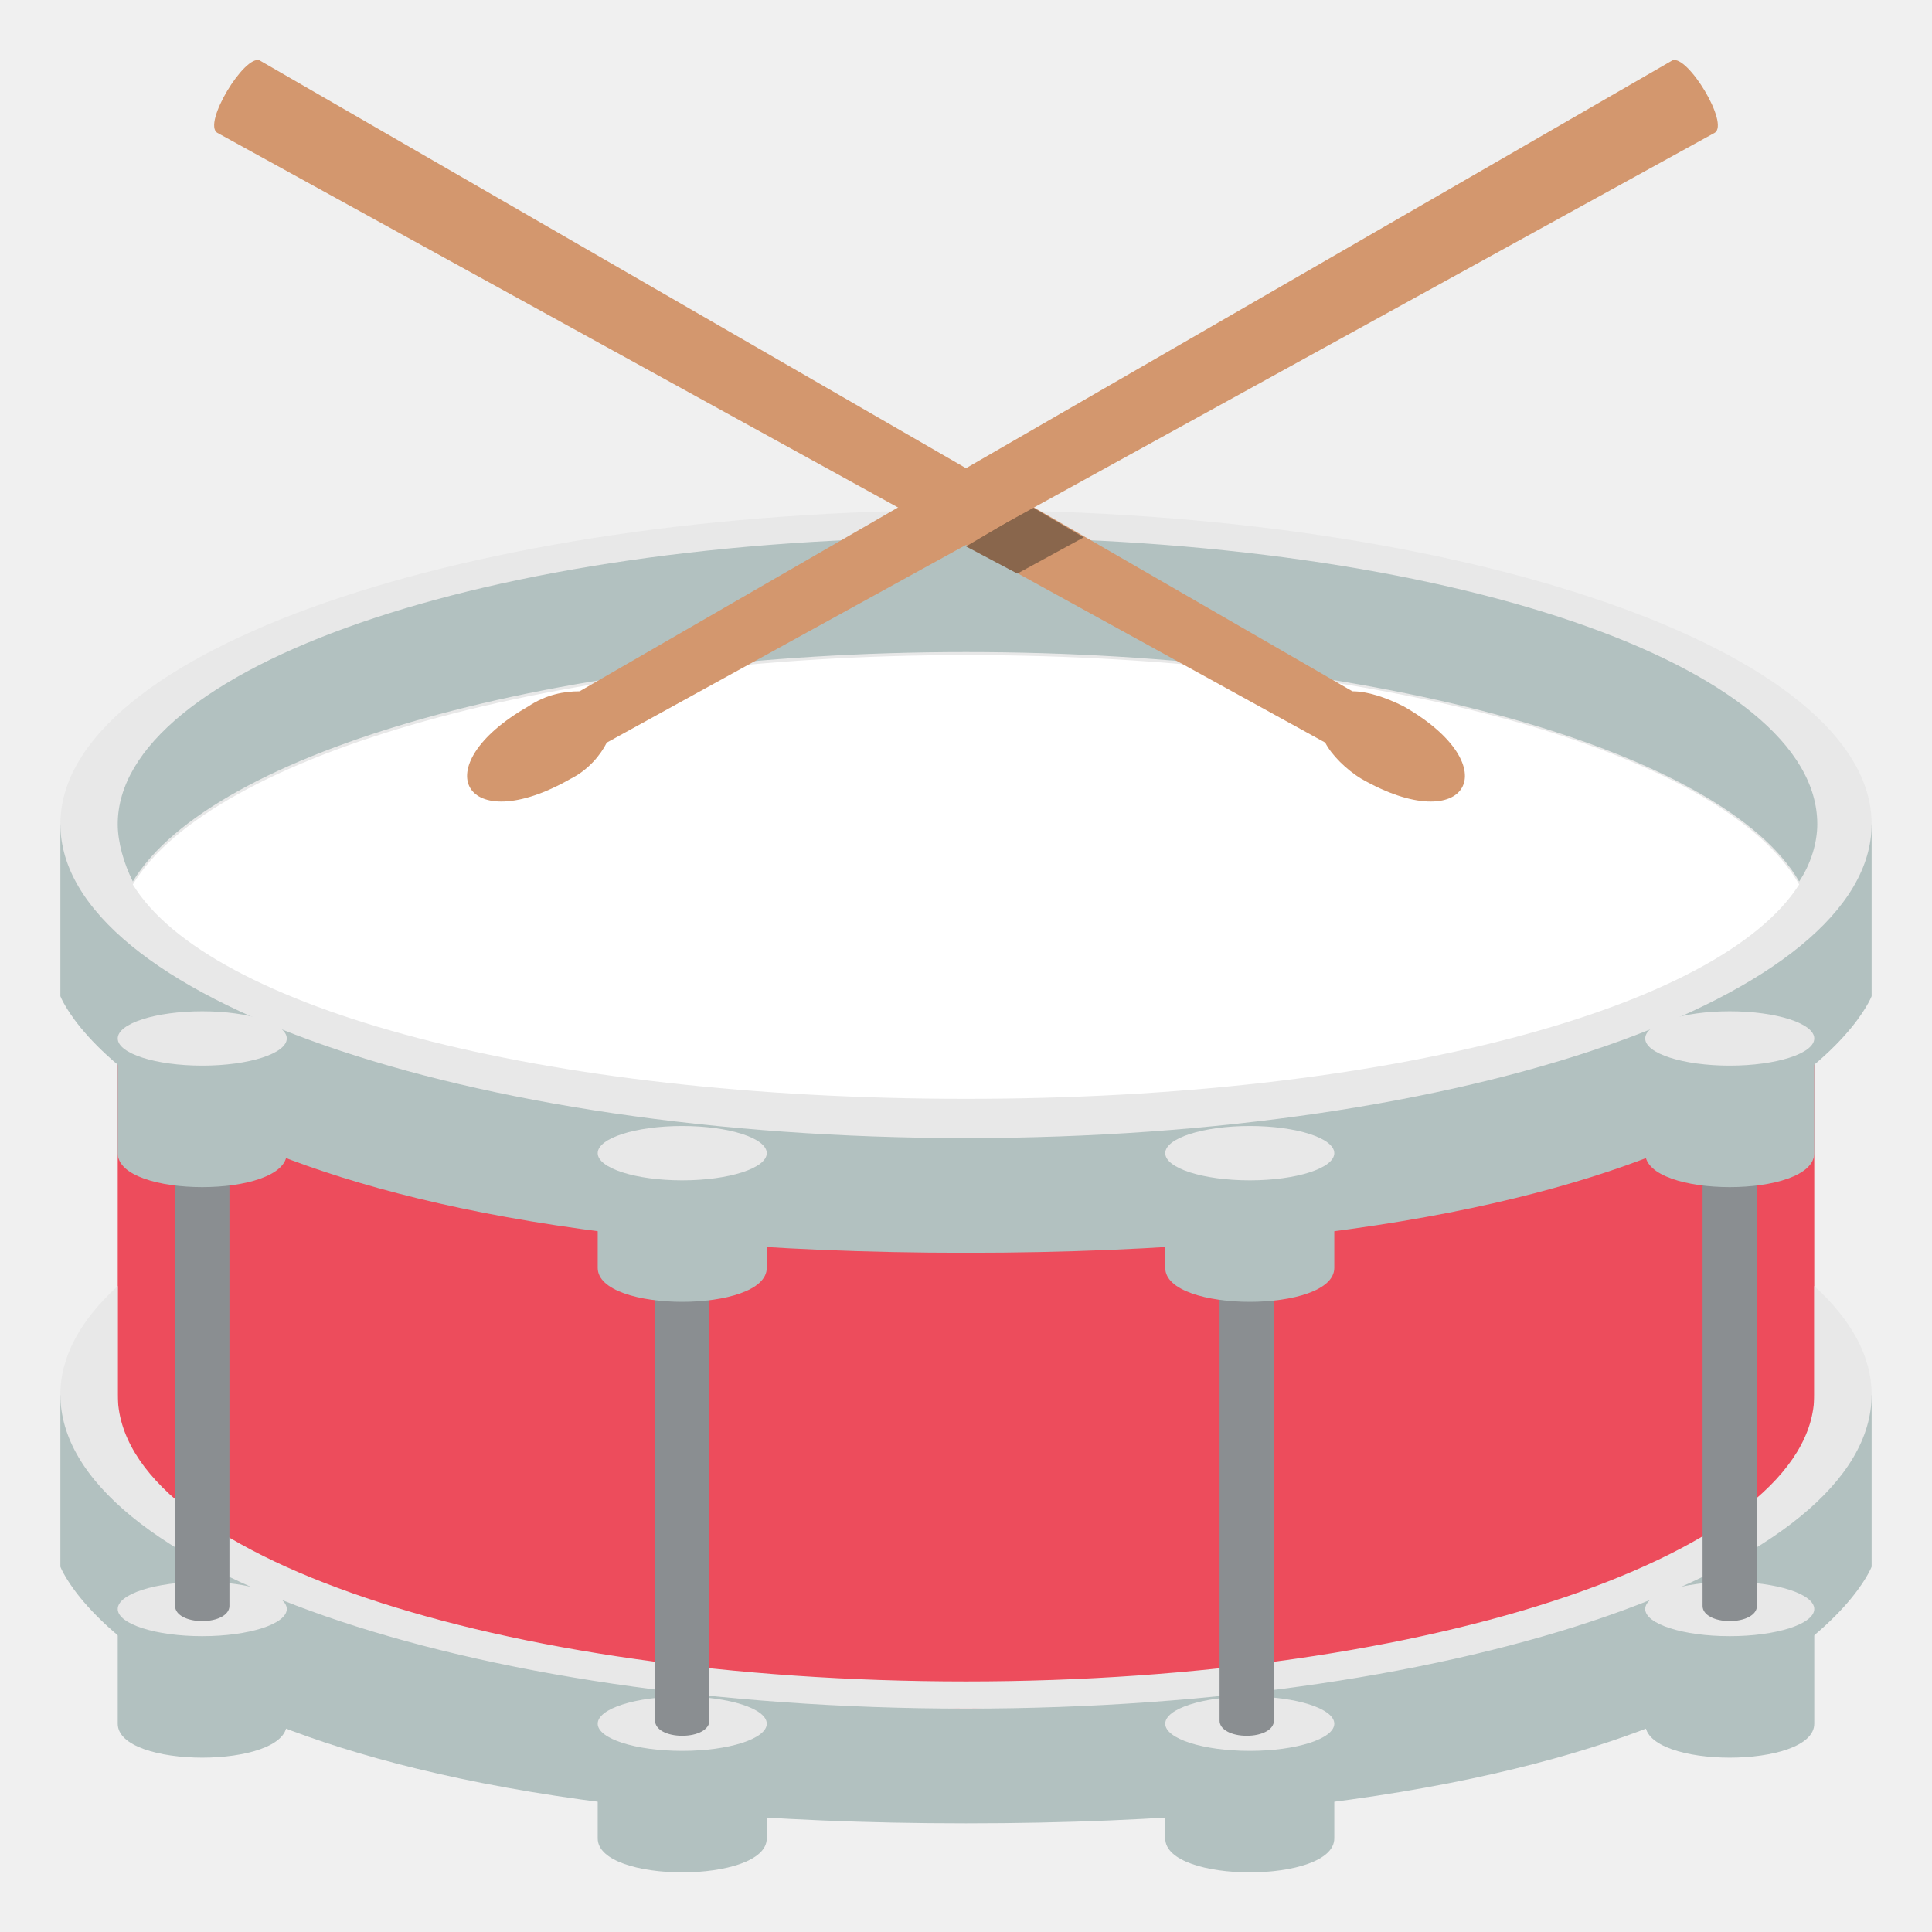
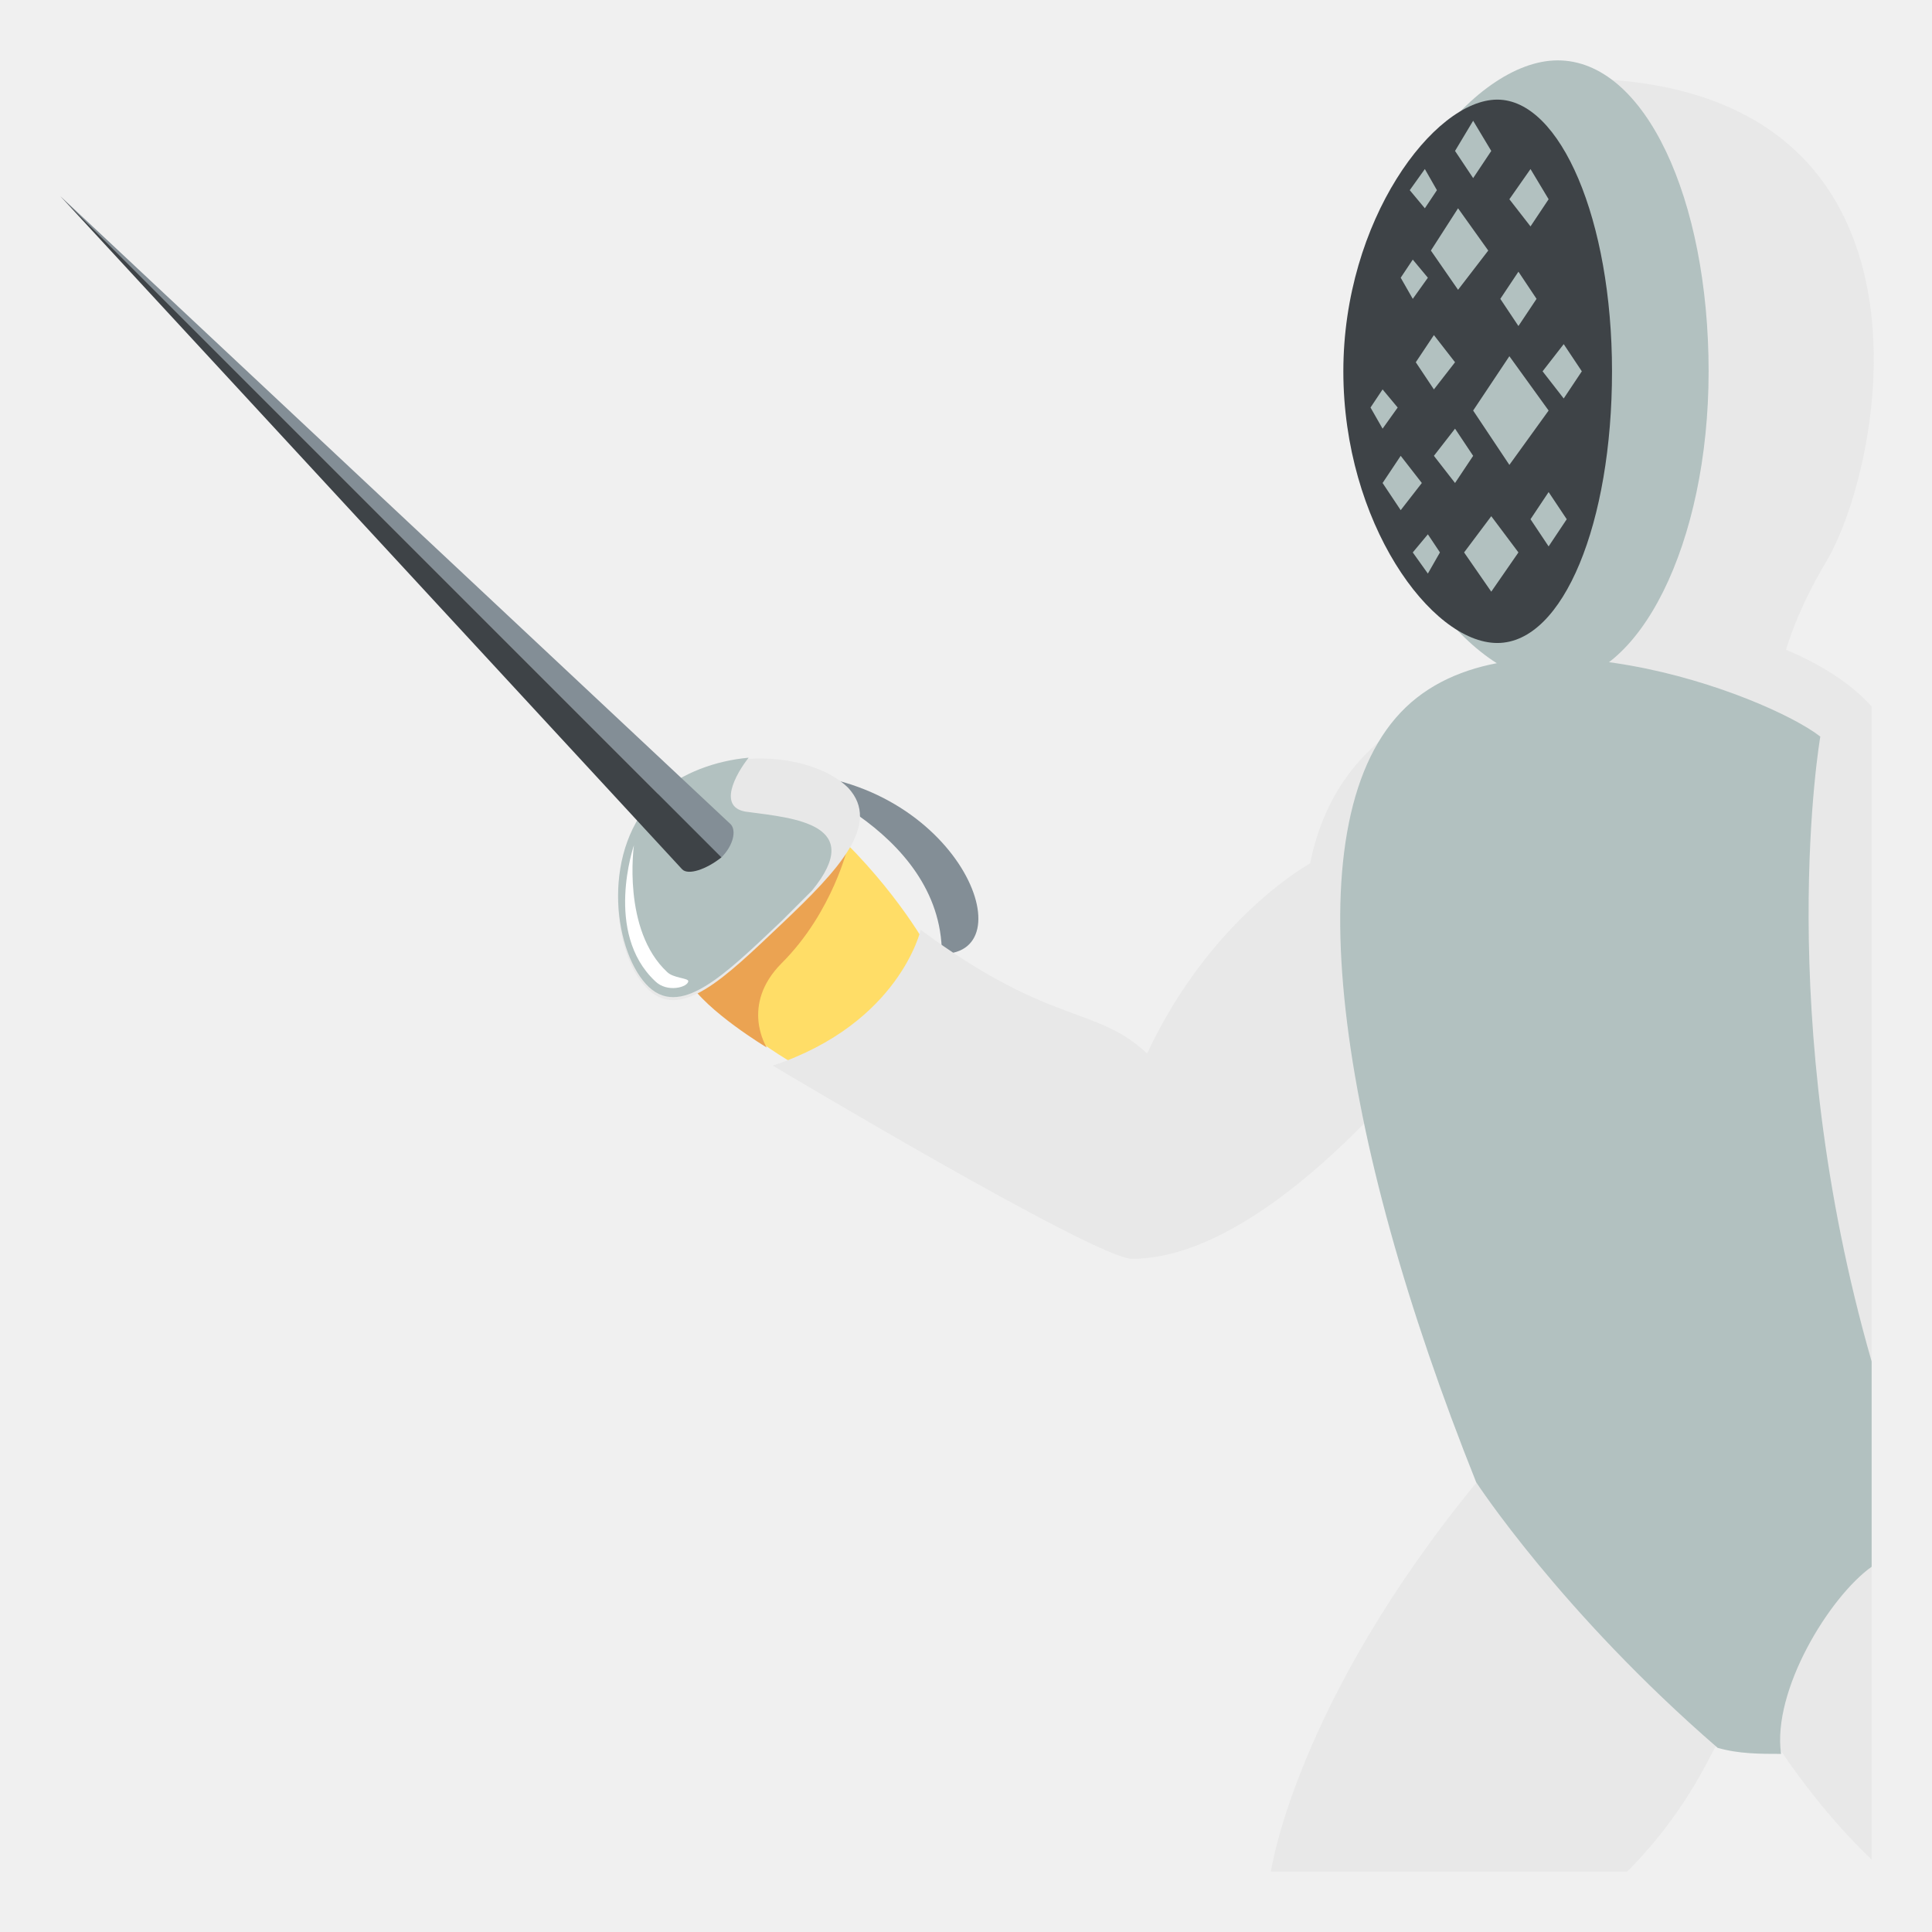
<svg xmlns="http://www.w3.org/2000/svg" viewBox="0 0 64 64" enable-background="new 0 0 64 64">
-   <path fill="#ed4c5c" d="m60.1 52.1l-28.1 6.4-28.1-6.4v-17.9h56.2z" />
-   <path d="m32 37.7c0 0-23.4-.6-30-10.4v5.7c0 0 3.2 8.5 30 8.5 26.8 0 30-8.5 30-8.5v-5.7c-6.6 9.8-30 10.4-30 10.4" fill="#b2c1c0" />
-   <path d="m32 16.9c-16.6 0-30 4.7-30 10.4s13.4 10.4 30 10.4c16.6 0 30-4.7 30-10.4s-13.4-10.4-30-10.4" fill="#e8e8e8" />
-   <path d="m32 56.6c0 0-23.4-.6-30-10.4v5.7c0 0 3.2 8.5 30 8.5 26.8 0 30-8.5 30-8.5v-5.7c-6.6 9.8-30 10.4-30 10.4" fill="#b2c1c0" />
-   <path d="m60.1 42.6c0 0 0 0 0 3.6 0 5.2-12.6 9.5-28.1 9.5-15.5 0-28.1-4.2-28.1-9.5v-3.6c-1.2 1.1-1.9 2.3-1.9 3.6 0 5.7 13.4 10.4 30 10.4 16.6 0 30-4.7 30-10.4 0-1.3-.7-2.5-1.9-3.6" fill="#e8e8e8" />
-   <path d="m25.2 38.5c0 0 0 0 0 0" opacity=".5" fill="#3e4347" />
-   <path d="m32 21.6c13.7 0 25.1 3.3 27.6 7.6.4-.6.6-1.3.6-1.9 0-5.2-12.1-9.5-28.2-9.5s-28.1 4.4-28.1 9.5c0 .6.2 1.3.5 1.9 2.6-4.3 14-7.6 27.6-7.6" fill="#b2c1c0" />
-   <path d="m32 36.4c14 0 25-3 27.6-7.1-2.5-4.4-13.9-7.6-27.6-7.6-13.6 0-25 3.3-27.6 7.6 2.5 4.1 13.5 7.1 27.6 7.1" fill="#fff" />
-   <path d="m46.5 23.4c-.6-.3-1.2-.5-1.7-.5l-36.2-20.9c-.5-.2-1.9 2.1-1.4 2.4l36.7 20.2c.2.4.7.9 1.2 1.2 3.5 2 4.9-.4 1.4-2.4" fill="#d3976e" />
-   <path fill="#89664c" d="m33.7 19l2.2-1.2-1.7-1-2.2 1.3z" />
-   <path d="m55.4 2l-36.2 20.9c-.5 0-1.1.1-1.7.5-3.5 2-2.1 4.4 1.4 2.4.6-.3 1-.8 1.2-1.2l36.7-20.2c.5-.3-.9-2.6-1.4-2.4" fill="#d3976e" />
-   <path d="m3.9 53.3v3.8c0 1.5 5.6 1.5 5.6 0v-3.8h-5.6" fill="#b2c1c0" />
-   <ellipse cx="6.7" cy="53.3" rx="2.8" ry=".9" fill="#e8e8e8" />
-   <path d="m5.8 38.6v14.6c0 .3.4.5.9.5s.9-.2.9-.5v-14.6h-1.8" fill="#8a8e91" />
-   <path d="m3.9 34.4v3.8c0 1.5 5.6 1.5 5.6 0v-3.8h-5.6" fill="#b2c1c0" />
-   <ellipse cx="6.7" cy="34.4" rx="2.8" ry=".9" fill="#e8e8e8" />
-   <path d="m54.5 53.3v3.8c0 1.5 5.6 1.5 5.6 0v-3.8h-5.6" fill="#b2c1c0" />
-   <ellipse cx="57.3" cy="53.3" rx="2.8" ry=".9" fill="#e8e8e8" />
-   <path d="m56.4 38.6v14.6c0 .3.4.5.9.5s.9-.2.9-.5v-14.6h-1.8" fill="#8a8e91" />
-   <path d="m54.5 34.4v3.8c0 1.5 5.6 1.5 5.6 0v-3.8h-5.6" fill="#b2c1c0" />
-   <ellipse cx="57.3" cy="34.4" rx="2.8" ry=".9" fill="#e8e8e8" />
-   <path d="m38.6 57.1v3.8c0 1.5 5.6 1.5 5.6 0v-3.8h-5.6" fill="#b2c1c0" />
-   <ellipse cx="41.4" cy="57.1" rx="2.8" ry=".9" fill="#e8e8e8" />
-   <path d="m40.4 42.4v14.6c0 .3.4.5.9.5s.9-.2.9-.5v-14.6h-1.8" fill="#8a8e91" />
-   <path d="m38.6 38.2v3.8c0 1.5 5.6 1.5 5.6 0v-3.8h-5.6" fill="#b2c1c0" />
-   <ellipse cx="41.4" cy="38.2" rx="2.8" ry=".9" fill="#e8e8e8" />
-   <path d="m19.8 57.1v3.8c0 1.5 5.6 1.5 5.6 0v-3.8h-5.6" fill="#b2c1c0" />
-   <ellipse cx="22.6" cy="57.1" rx="2.8" ry=".9" fill="#e8e8e8" />
-   <path d="m21.7 42.4v14.6c0 .3.4.5.9.5s.9-.2.9-.5v-14.6h-1.8" fill="#8a8e91" />
-   <path d="m19.8 38.2v3.8c0 1.5 5.6 1.5 5.6 0v-3.8h-5.6" fill="#b2c1c0" />
-   <ellipse cx="22.6" cy="38.2" rx="2.8" ry=".9" fill="#e8e8e8" />
+   <path d="m25.7 25.6c0 0 5.5 1.8 5.5 6 2.9 0 .4-6-5.5-6" fill="#838e96" />
+   <path d="m27 35.6c0 0-1.9-.8-4-3l5-4.7c2 2 2.9 3.8 2.9 3.8l-3.9 3.9" fill="#ffdd67" />
+   <path d="m28.1 28c0 0-.5 2.2-2.2 3.9-1.4 1.4-.5 2.8-.5 2.8s-2-1.2-2.6-2.2c.1 0 4.3-4.4 5.3-4.5" fill="#eba352" />
+   <path d="m21.8 26.4c-1.9 1.8-1.5 5.2-.4 6.3 1.1 1.2 2.6-.3 4.5-2.1 1.9-1.8 3.3-3.3 2.2-4.5-1.2-1.2-4.5-1.5-6.3.3" fill="#e8e8e8" />
+   <path d="m24.8 25.1c-.4.5-1.1 1.7 0 1.8 1.5.2 3.9.4 2.1 2.6-.3.3-.7.7-1 1-1.9 1.8-3.4 3.3-4.5 2.1-1.1-1.2-1.5-4.5.4-6.3.8-.7 1.9-1.1 3-1.2" fill="#b2c1c0" />
+   <path d="m24.2 27.3l-22.2-20.8 21.9 21.9c.4-.4.5-.9.3-1.1" fill="#838e96" />
+   <path d="m22.6 28.8l-20.6-22.3 21.9 21.9c-.5.4-1.1.6-1.3.4" fill="#3e4347" />
+   <path d="m22.8 32.5c0 .2-.7.4-1.1 0-1.7-1.6-.7-4.5-.7-4.5s-.4 2.8 1.1 4.2c.2.2.7.2.7.3" fill="#fff" />
+   <g fill="#e8e8e8">
+     <path d="m30.5 30.8c4.3 3.2 5.8 2.5 7.5 4.1 2.1-4.5 5.4-6.3 5.4-6.3 1-5 5.6-5.6 5.6-5.6l-1.6 11.7c0 0-5.3 7-9.9 7-1.2 0-11.9-6.4-11.9-6.4 4.2-1.4 4.9-4.5 4.9-4.5" />
+     <path d="m58.8 23.6c0 0-.1-2 1.7-5 2-3.4 4.3-16-8.4-16v21h6.7" />
+   </g>
+   <path d="m45.1 12.3c0 5.7 3.6 10.3 6.4 10.3 2.8 0 5.1-4.6 5.1-10.3 0-5.7-2.1-10.3-5-10.3-2.8 0-6.5 4.6-6.5 10.3" fill="#b2c1c0" />
+   <path d="m44.5 12.3c0 5 2.9 9 5.1 9s3.8-4 3.8-9c0-5-1.7-9-3.8-9s-5.1 4-5.1 9" fill="#3e4347" />
+   <g fill="#b2c1c0">
+     <path d="m50 11.8l1.3 1.8-1.3 1.8-1.2-1.8z" />
+     <path d="m50.3 18.3l-.9 1.3-.9-1.3.9-1.2z" />
+     <path d="m47.1 16l-.7.9-.6-.9.6-.9z" />
+     <path d="m48.2 16l-.7-.9.7-.9.6.9z" />
+     <path d="m50.9 9.9l-.6.9-.6-.9.6-.9z" />
+     <path d="m50 6.6l.7-1 .6 1-.6.9z" />
+     <path d="m48.2 5l.6-1 .6 1-.6.9z" />
+     <path d="m51.8 11.4l.6.9-.6.9-.7-.9z" />
+     <path d="m51.9 17.2l-.6.9-.6-.9.6-.9z" />
+     <path d="m46.9 12l.6-.9.7.9-.7.9z" />
+     <path d="m46.8 9.9l-.4-.7.4-.6.5.6z" />
+     <path d="m46.7 6.3l.5-.7.4.7-.4.6z" />
+     <path d="m45.4 13.5l.4-.6.5.6-.5.7z" />
+     <path d="m47.7 18.3l-.4.7-.5-.7.5-.6z" />
+     <path d="m47.4 8.3l.9-1.4 1 1.4-1 1.3z" />
+   </g>
+   <path d="m53.9 62h-11.8c0 0 .8-5.6 6.9-13 0 0 7.4-14.1 7.4-28.3 0 0 3.7.6 5.6 2.7v38.2c-1.7-1.6-3-3.6-3-3.6l-2.1-.2c-.1-.1-.8 2-3 4.2" fill="#e8e8e8" />
+   <path d="m46.4 23.6c3.6-3.8 12.1-.6 13.9.8 0 0-1.6 9.2 1.7 20.7v6.8c-1.4 1-3.3 4.1-3 6.2-.7 0-1.4 0-2.1-.2-5.2-4.5-8-8.8-8-8.8-4.6-11.5-6.1-21.7-2.5-25.5" fill="#b2c1c0" />
</svg>
